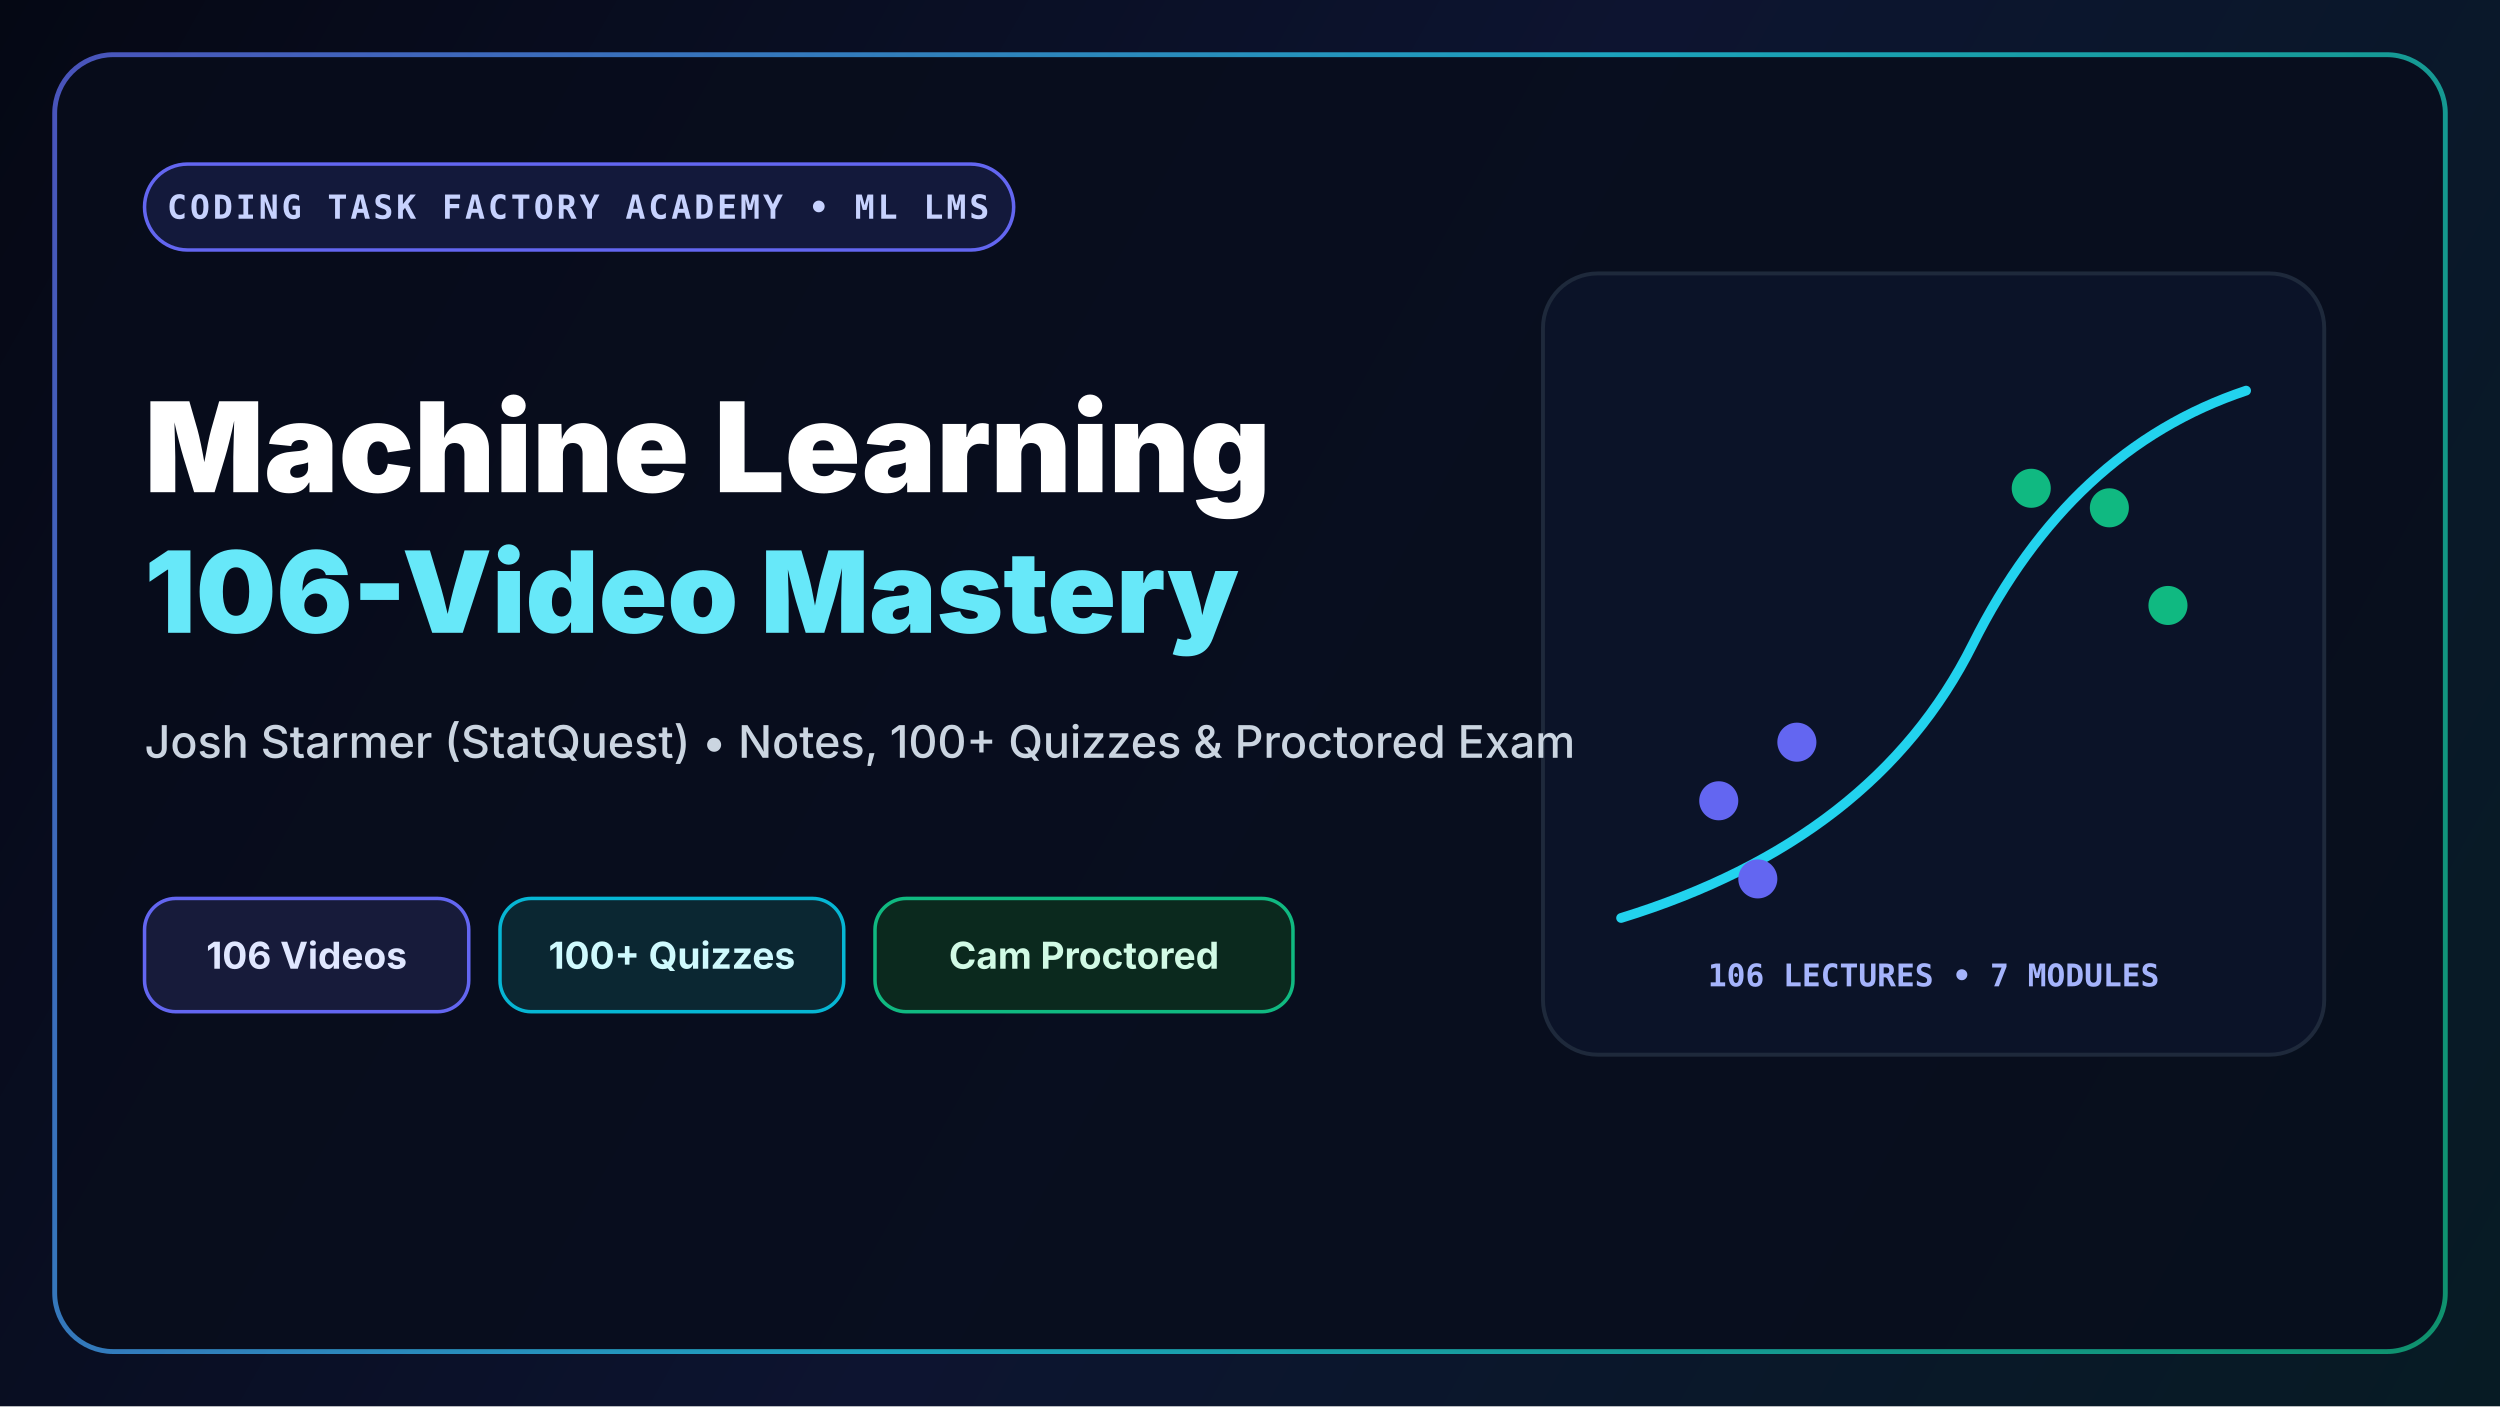
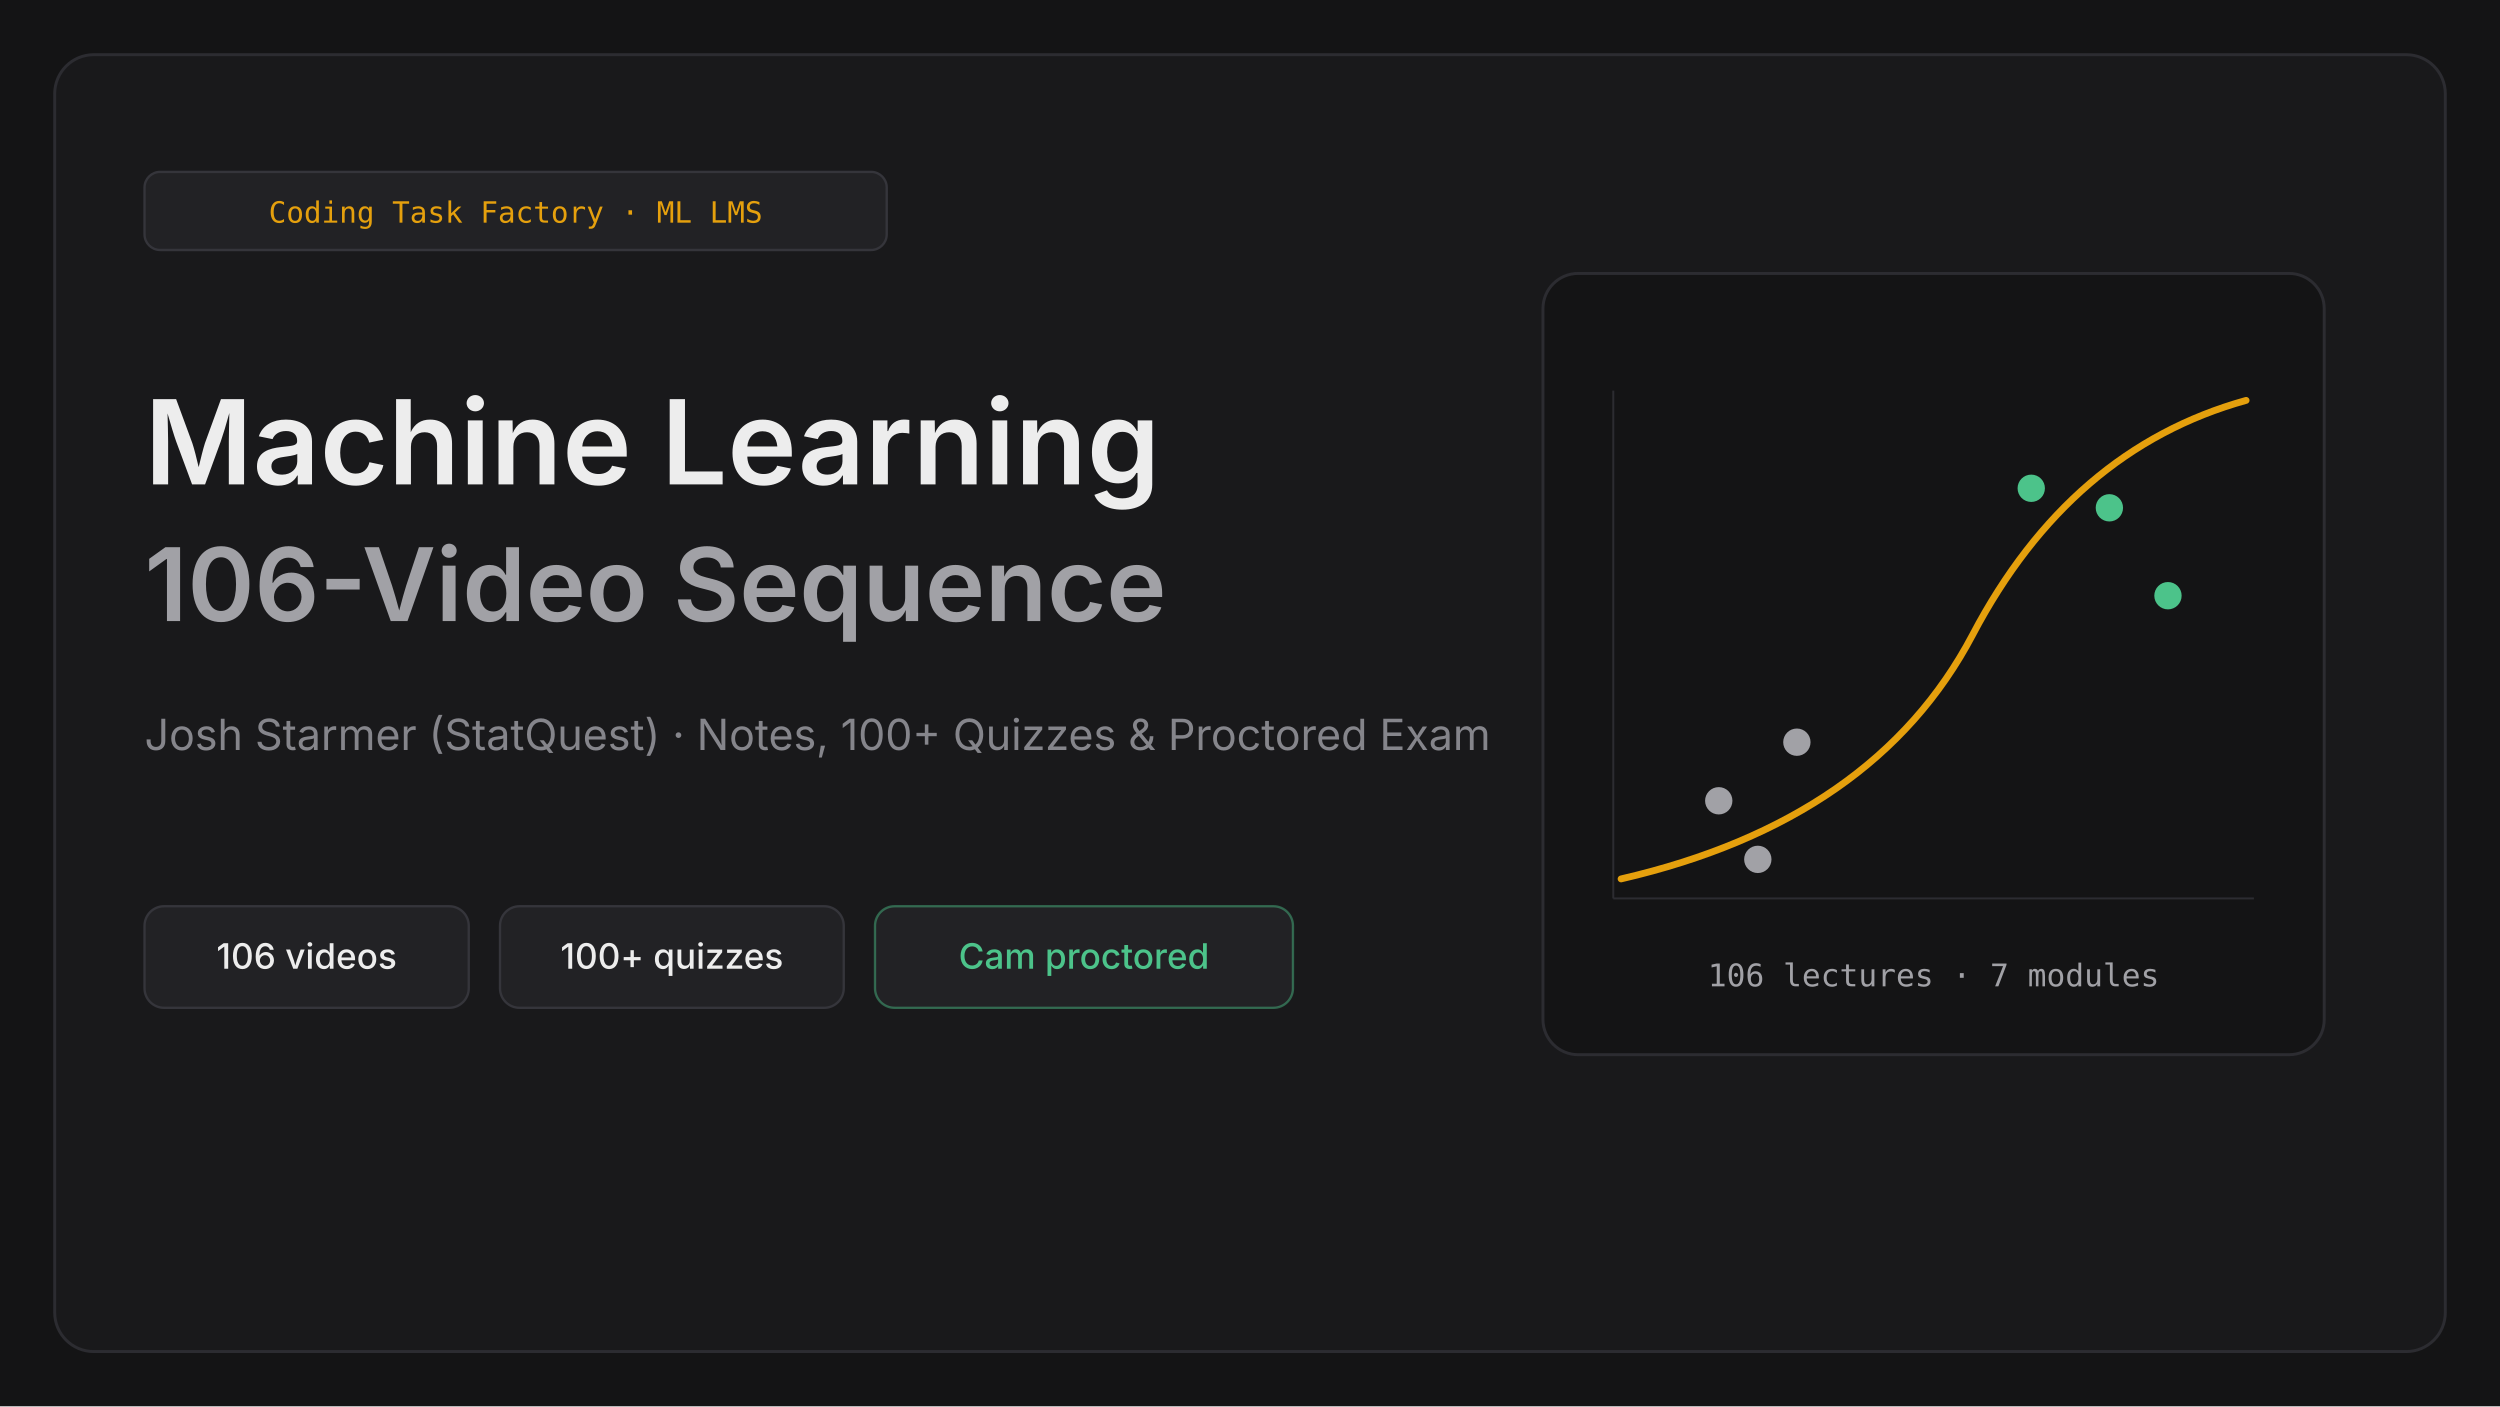
<svg xmlns="http://www.w3.org/2000/svg" width="1280" height="720" viewBox="0 0 1280 720" fill="none">
-   <defs>
-     <linearGradient id="mlBg" x1="0" y1="0" x2="1280" y2="720" gradientUnits="userSpaceOnUse">
-       <stop offset="0%" stop-color="#050814" />
-       <stop offset="50%" stop-color="#0D1430" />
-       <stop offset="100%" stop-color="#071B24" />
-     </linearGradient>
-     <linearGradient id="mlStroke" x1="0" y1="0" x2="1280" y2="720" gradientUnits="userSpaceOnUse">
-       <stop offset="0%" stop-color="#6366F1" />
-       <stop offset="50%" stop-color="#22D3EE" />
-       <stop offset="100%" stop-color="#10B981" />
-     </linearGradient>
-   </defs>
-   <rect width="1280" height="720" fill="url(#mlBg)" />
-   <rect x="28" y="28" width="1224" height="664" rx="30" fill="#080D1B" fill-opacity="0.82" stroke="url(#mlStroke)" stroke-width="2.5" stroke-opacity="0.75" />
+   <rect width="1280" height="720" fill="#141415" />
+   <rect x="28" y="28" width="1224" height="664" rx="20" fill="#19191b" stroke="#2c2c31" stroke-width="1.5" />
  <g transform="translate(790, 140)">
-     <rect x="0" y="0" width="400" height="400" rx="28" fill="#0B1328" stroke="#1E293B" stroke-width="2" />
-     <path d="M40 330 Q 170 290, 220 190 T 360 60" stroke="#22D3EE" stroke-width="5" stroke-linecap="round" fill="none" />
-     <circle cx="90" cy="270" r="10" fill="#6366F1" />
-     <circle cx="130" cy="240" r="10" fill="#6366F1" />
-     <circle cx="110" cy="310" r="10" fill="#6366F1" />
-     <circle cx="290" cy="120" r="10" fill="#10B981" />
-     <circle cx="320" cy="170" r="10" fill="#10B981" />
-     <circle cx="250" cy="110" r="10" fill="#10B981" />
-     <text x="200" y="365" text-anchor="middle" fill="#A5B4FC" font-family="ui-monospace, monospace" font-size="16" font-weight="700">106 LECTURES • 7 MODULES</text>
+     <rect x="0" y="0" width="400" height="400" rx="18" fill="#141415" stroke="#2c2c31" stroke-width="1.5" />
+     <line x1="36" y1="320" x2="364" y2="320" stroke="#2c2c31" stroke-width="1" />
+     <line x1="36" y1="60" x2="36" y2="320" stroke="#2c2c31" stroke-width="1" />
+     <path d="M40 310 Q 170 280, 220 185 T 360 65" stroke="#e5a00d" stroke-width="3.5" stroke-linecap="round" fill="none" />
+     <circle cx="90" cy="270" r="7" fill="#a1a1a6" />
+     <circle cx="130" cy="240" r="7" fill="#a1a1a6" />
+     <circle cx="110" cy="300" r="7" fill="#a1a1a6" />
+     <circle cx="290" cy="120" r="7" fill="#4cc38a" />
+     <circle cx="320" cy="165" r="7" fill="#4cc38a" />
+     <circle cx="250" cy="110" r="7" fill="#4cc38a" />
+     <text x="200" y="365" text-anchor="middle" fill="#a1a1a6" font-family="ui-monospace, monospace" font-size="16" font-weight="500">106 lectures · 7 modules</text>
  </g>
-   <rect x="74" y="84" width="445" height="44" rx="22" fill="#13193B" stroke="#6366F1" stroke-width="1.8" />
-   <text x="296" y="112" text-anchor="middle" fill="#C7D2FE" font-family="ui-monospace, monospace" font-size="17" font-weight="800" letter-spacing="1.5">CODING TASK FACTORY ACADEMY • ML LMS</text>
-   <text x="74" y="252" fill="#FFFFFF" font-family="-apple-system, BlinkMacSystemFont, 'Segoe UI', sans-serif" font-size="64" font-weight="900">Machine Learning</text>
-   <text x="74" y="324" fill="#67E8F9" font-family="-apple-system, BlinkMacSystemFont, 'Segoe UI', sans-serif" font-size="58" font-weight="900">106-Video Mastery</text>
-   <text x="74" y="388" fill="#CBD5E1" font-family="-apple-system, BlinkMacSystemFont, 'Segoe UI', sans-serif" font-size="23" font-weight="500">Josh Starmer (StatQuest) • Notes, 100+ Quizzes &amp; Proctored Exam</text>
-   <g transform="translate(74, 460)" font-family="-apple-system, BlinkMacSystemFont, 'Segoe UI', sans-serif" font-size="19" font-weight="700">
-     <rect x="0" y="0" width="166" height="58" rx="16" fill="#171B3A" stroke="#6366F1" stroke-width="1.8" />
-     <text x="83" y="36" text-anchor="middle" fill="#E0E7FF">106 Videos</text>
-     <rect x="182" y="0" width="176" height="58" rx="16" fill="#0B2732" stroke="#06B6D4" stroke-width="1.8" />
-     <text x="270" y="36" text-anchor="middle" fill="#CFFAFE">100+ Quizzes</text>
-     <rect x="374" y="0" width="214" height="58" rx="16" fill="#0B291E" stroke="#10B981" stroke-width="1.8" />
-     <text x="481" y="36" text-anchor="middle" fill="#D1FAE5">Cam Proctored</text>
+   <rect x="74" y="88" width="380" height="40" rx="8" fill="#222225" stroke="#35353b" stroke-width="1.2" />
+   <text x="264" y="114" text-anchor="middle" fill="#e5a00d" font-family="ui-monospace, monospace" font-size="15" font-weight="500">Coding Task Factory · ML LMS</text>
+   <text x="74" y="248" fill="#ededed" font-family="system-ui, -apple-system, sans-serif" font-size="60" font-weight="600">Machine Learning</text>
+   <text x="74" y="318" fill="#a1a1a6" font-family="system-ui, -apple-system, sans-serif" font-size="52" font-weight="600">106-Video Sequence</text>
+   <text x="74" y="384" fill="#85858b" font-family="system-ui, -apple-system, sans-serif" font-size="22" font-weight="400">Josh Starmer (StatQuest) · Notes, 100+ Quizzes &amp; Proctored Exam</text>
+   <g transform="translate(74, 464)" font-family="system-ui, -apple-system, sans-serif" font-size="18" font-weight="500">
+     <rect x="0" y="0" width="166" height="52" rx="10" fill="#222225" stroke="#35353b" stroke-width="1.2" />
+     <text x="83" y="32" text-anchor="middle" fill="#ededed">106 videos</text>
+     <rect x="182" y="0" width="176" height="52" rx="10" fill="#222225" stroke="#35353b" stroke-width="1.2" />
+     <text x="270" y="32" text-anchor="middle" fill="#ededed">100+ quizzes</text>
+     <rect x="374" y="0" width="214" height="52" rx="10" fill="#222225" stroke="#4cc38a" stroke-opacity="0.45" stroke-width="1.2" />
+     <text x="481" y="32" text-anchor="middle" fill="#4cc38a">Cam proctored</text>
  </g>
</svg>
